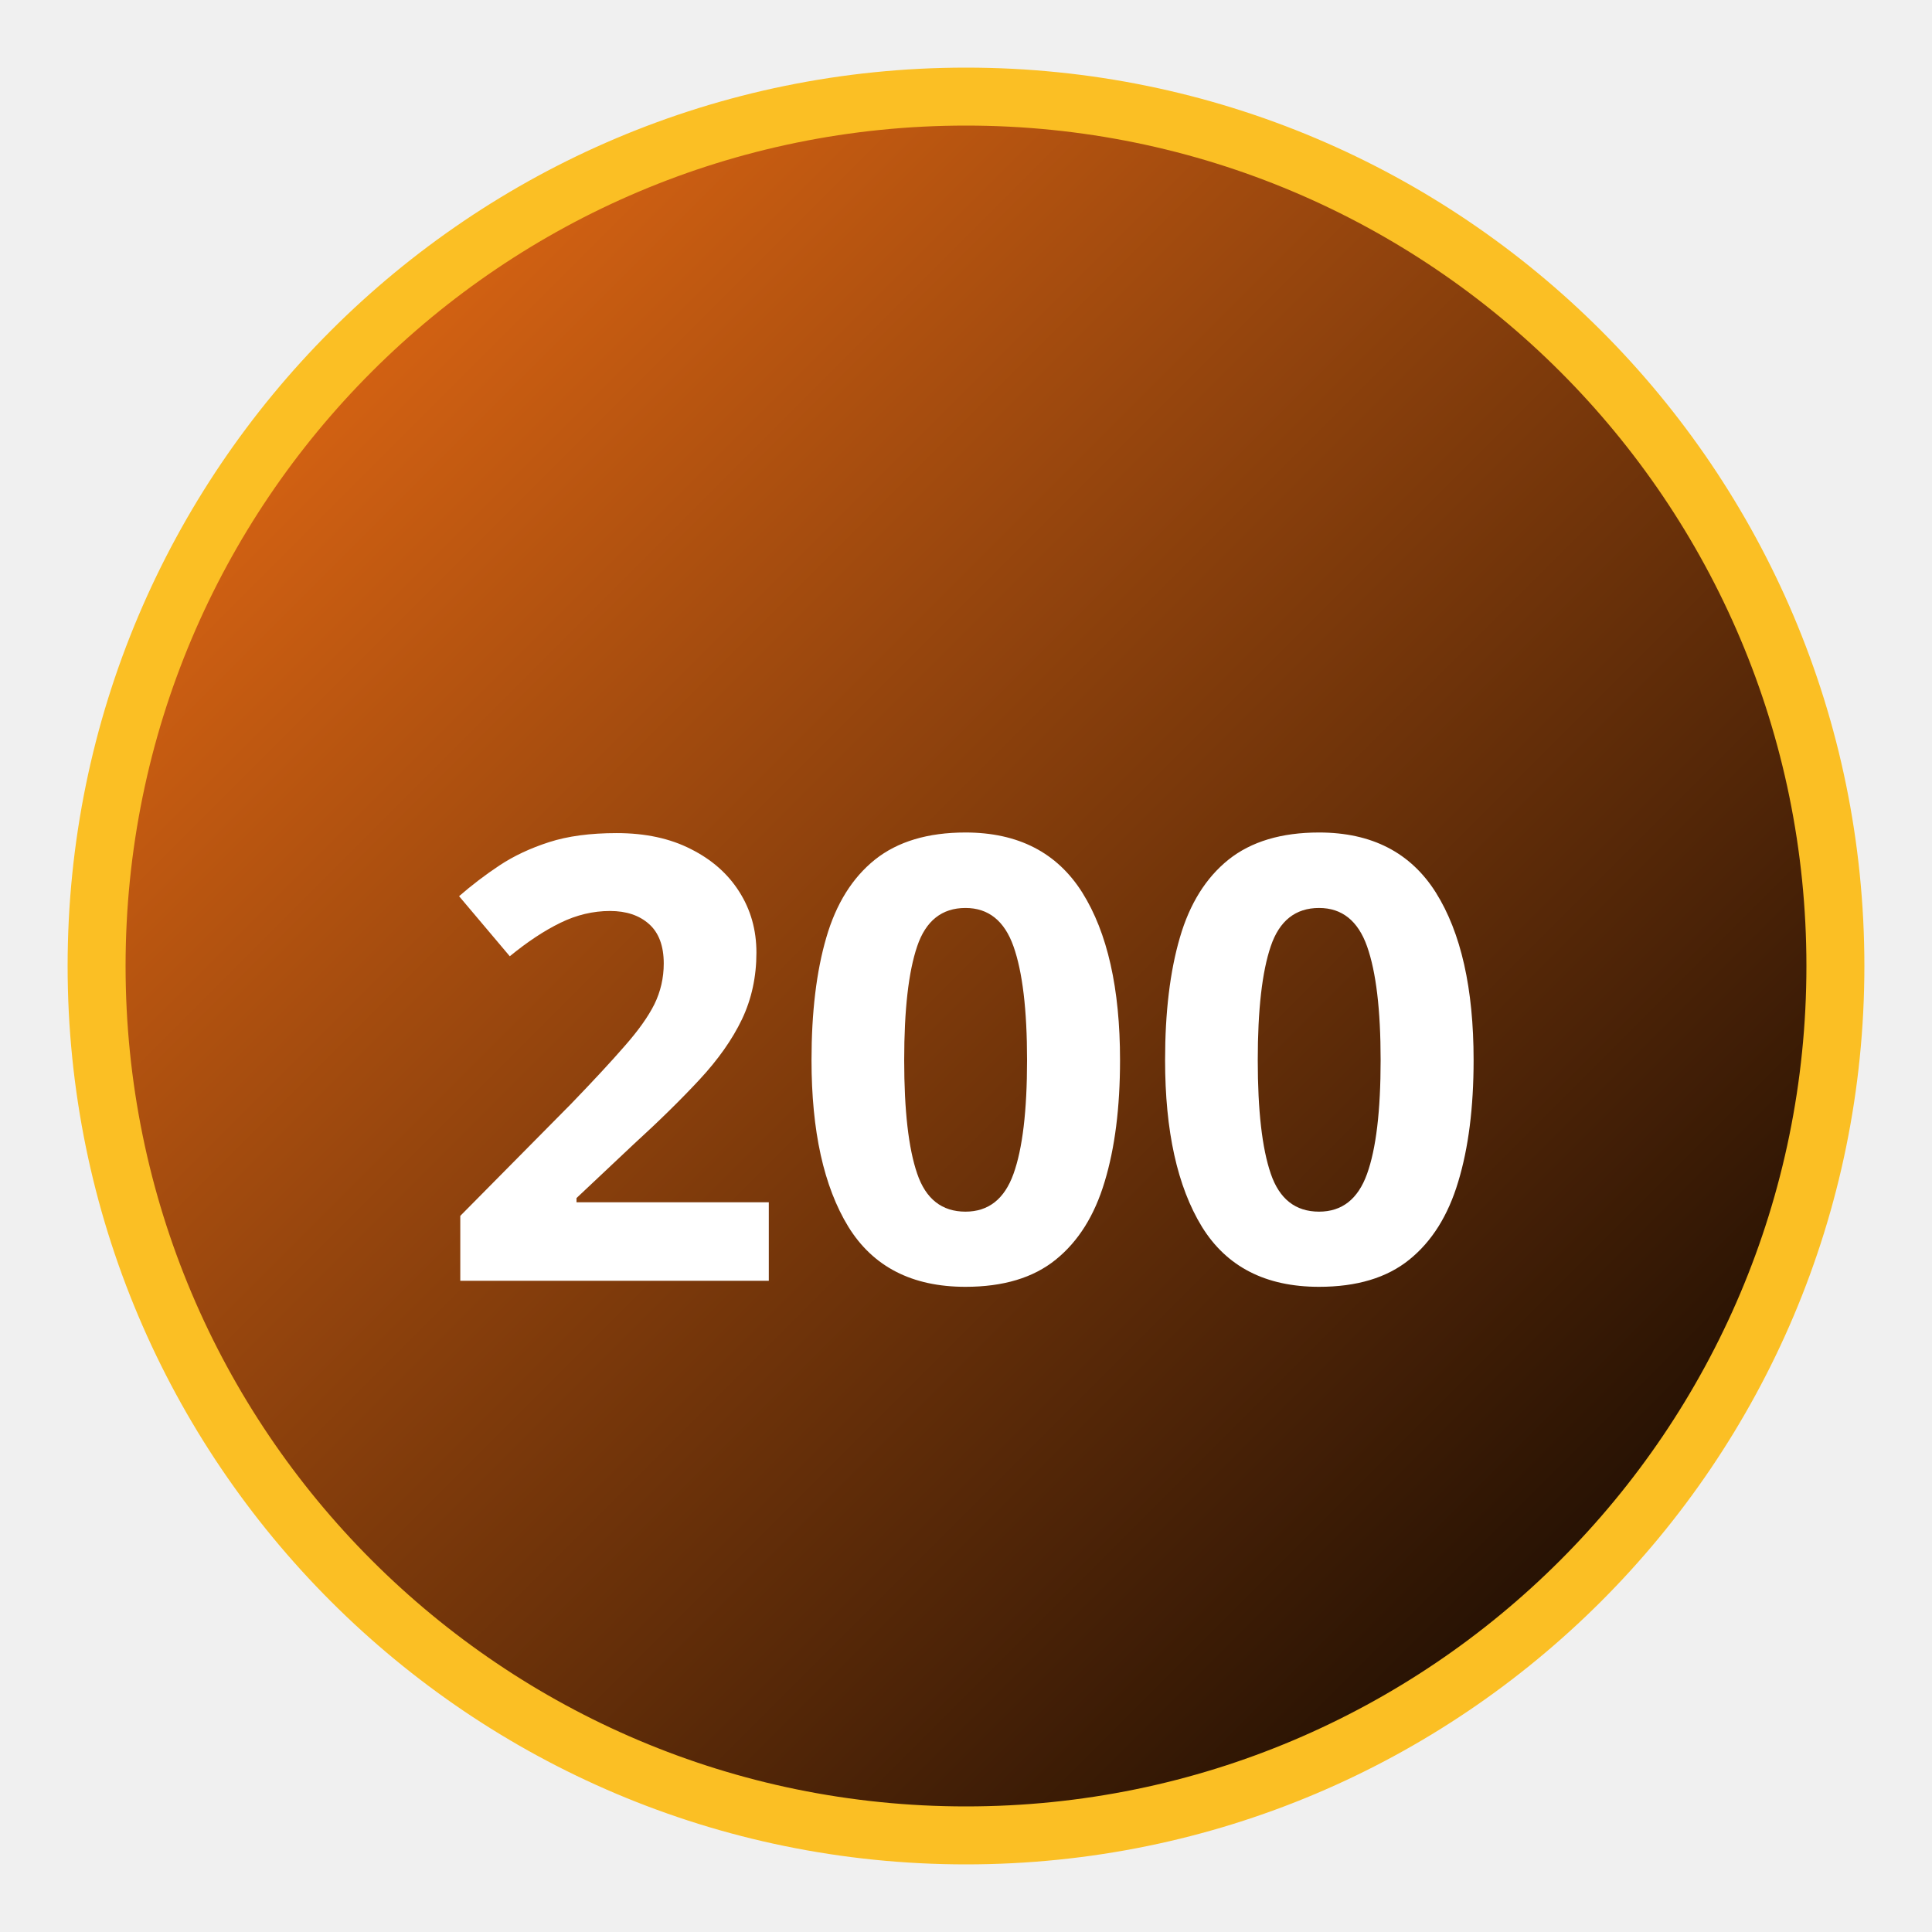
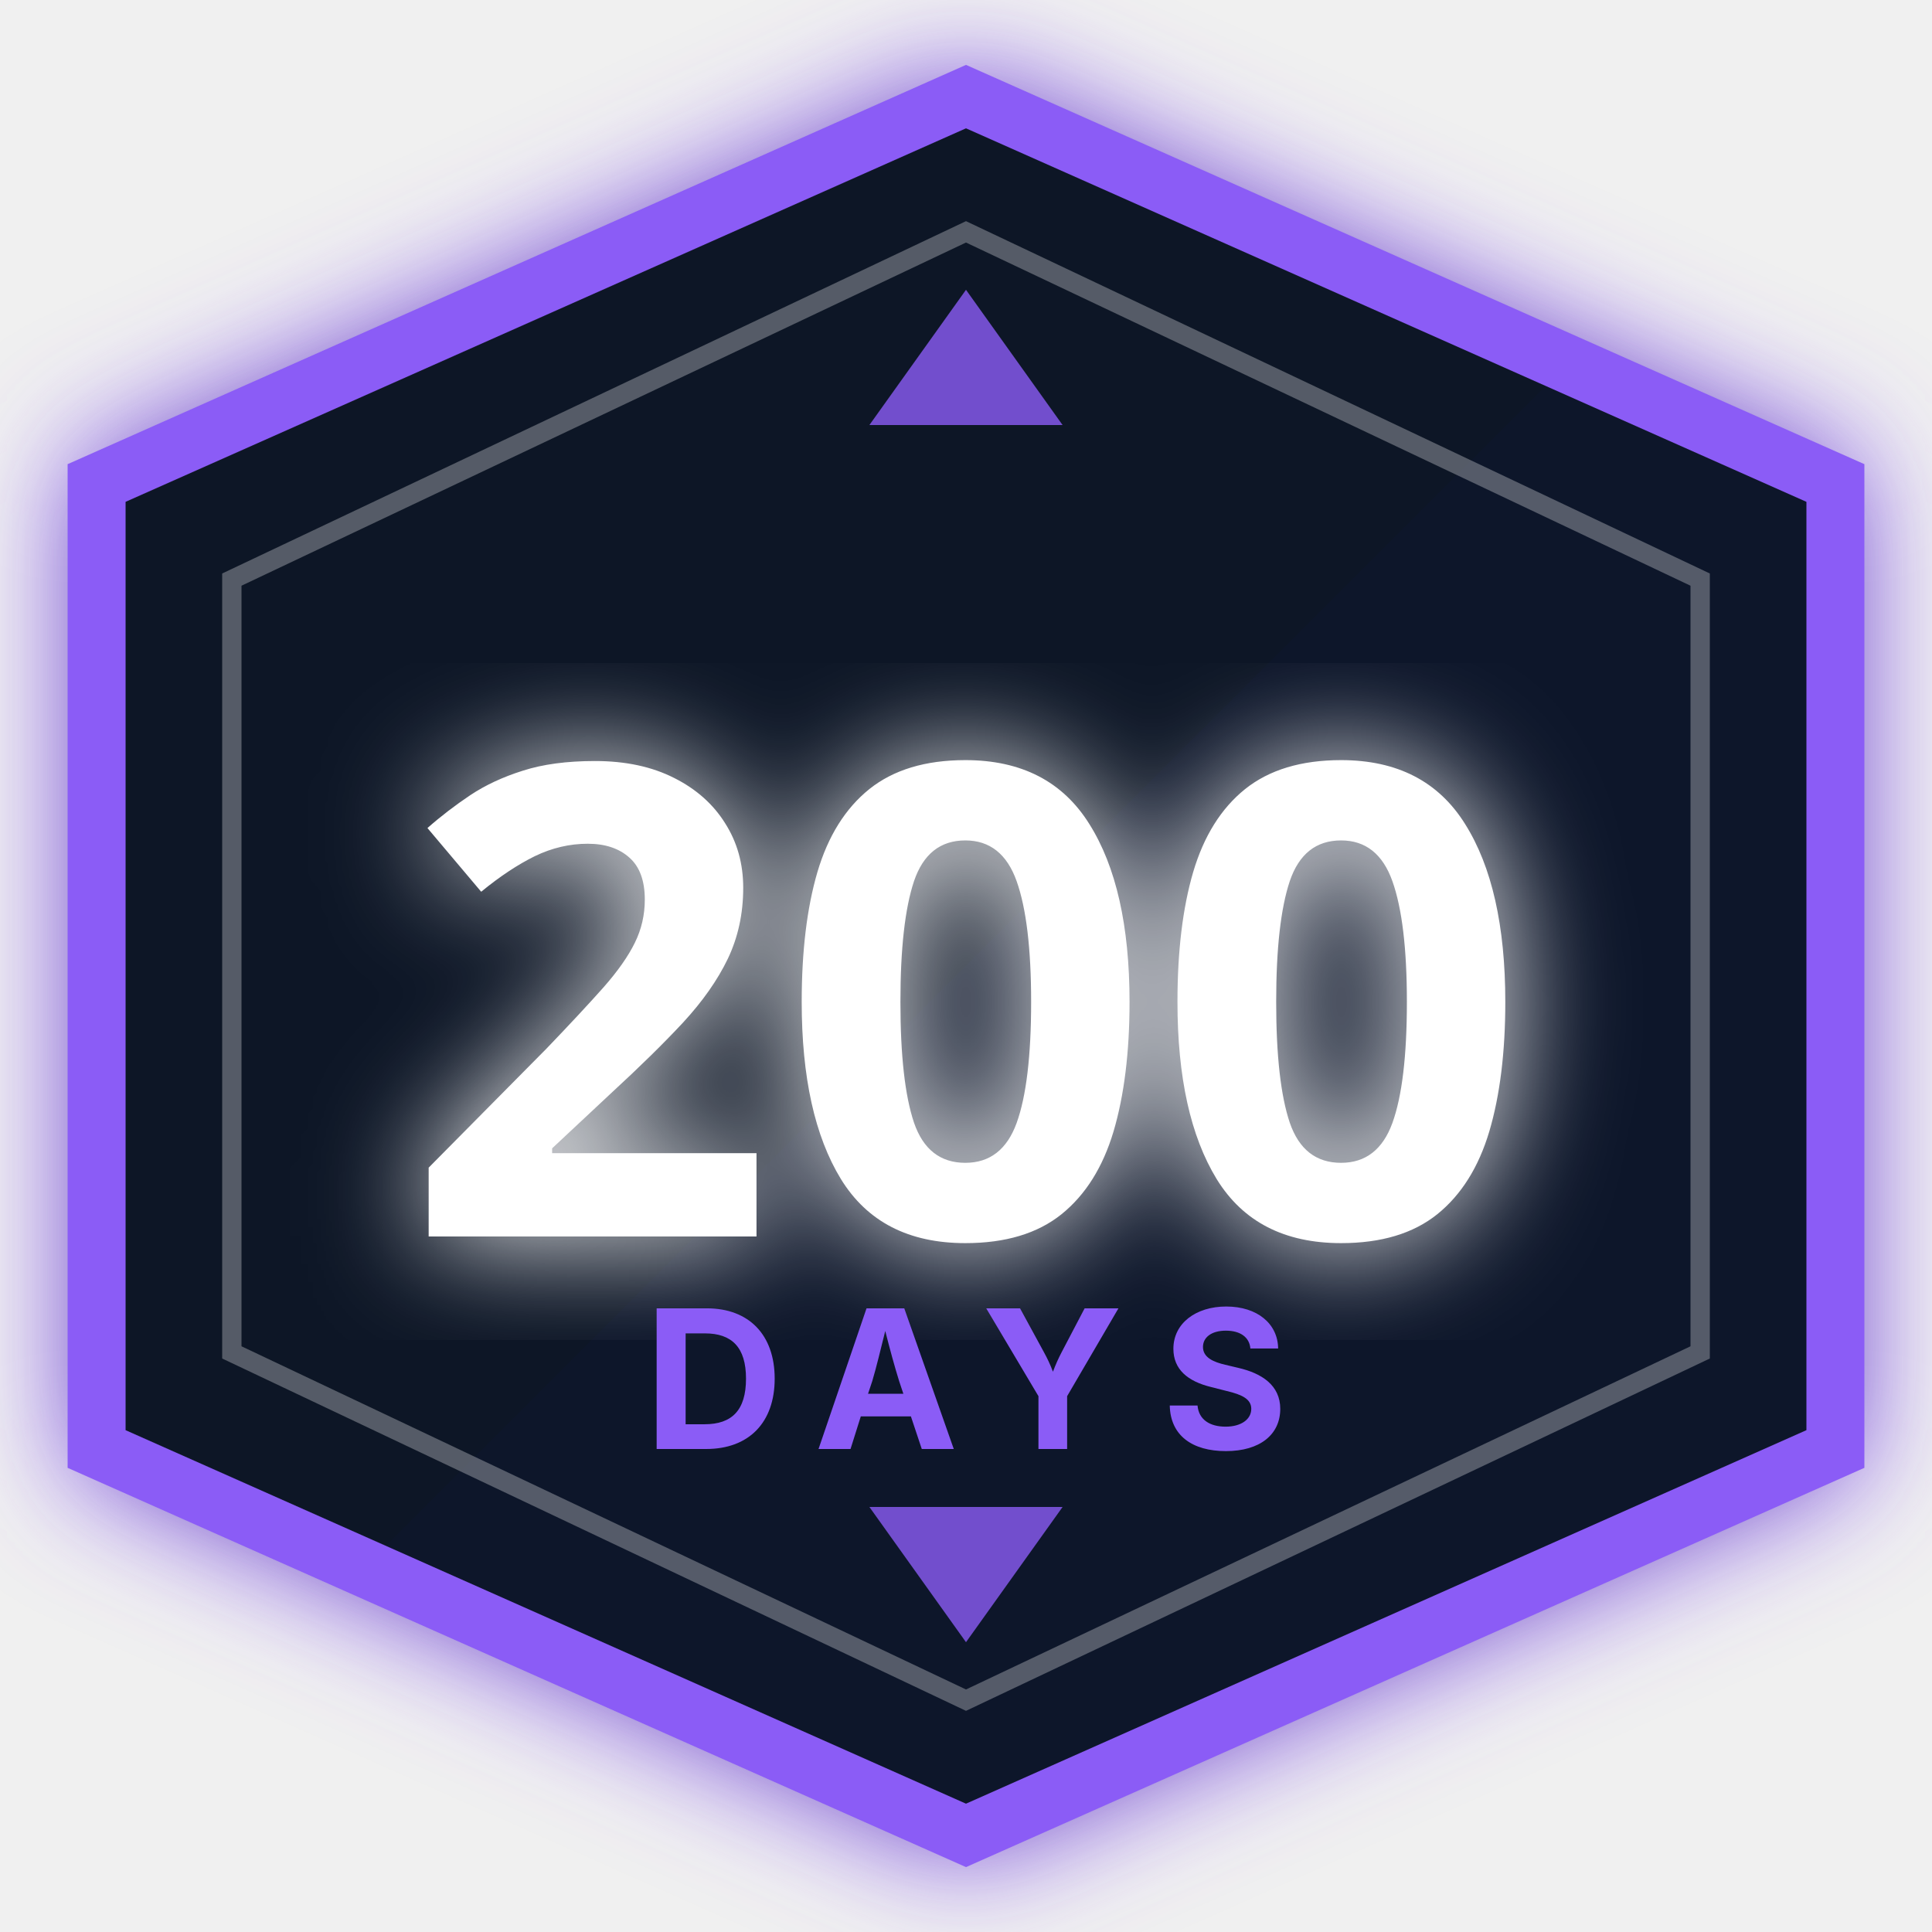
<svg xmlns="http://www.w3.org/2000/svg" viewBox="0 0 100 100">
  <defs>
-     <linearGradient id="grad" x1="0%" y1="0%" x2="100%" y2="100%">
-       <stop offset="0%" style="stop-color:#f97316;stop-opacity:1" />
-       <stop offset="100%" style="stop-color:#000000;stop-opacity:1" />
+     <filter id="glow" x="-20%" y="-20%" width="140%" height="140%">
+       <feGaussianBlur stdDeviation="3" result="blur" />
+       <feMerge>
+         <feMergeNode in="blur" />
+         <feMergeNode in="SourceGraphic" />
+       </feMerge>
+     </filter>
+     <linearGradient id="bg" x1="0%" y1="0%" x2="100%" y2="100%">
+       <stop offset="0%" stop-color="#111827" />
+       <stop offset="100%" stop-color="#0f172a" />
    </linearGradient>
  </defs>
-   <circle cx="50" cy="50" r="45" fill="url(#grad)" stroke="#fbbf24" stroke-width="3" />
-   <text x="50" y="55" font-family="sans-serif" font-size="32" font-weight="bold" fill="#ffffff" text-anchor="middle" dominant-baseline="middle">200</text>
+   <polygon points="50,5 95,25 95,75 50,95 5,75 5,25" fill="url(#bg)" stroke="#8b5cf6" stroke-width="3" filter="url(#glow)" />
+   <polygon points="50,12 88,30 88,70 50,88 12,70 12,30" fill="none" stroke="#ffffff" stroke-width="1" opacity="0.3" />
+   <polygon points="50,15 55,22 45,22" fill="#8b5cf6" opacity="0.8" />
+   <polygon points="50,85 55,78 45,78" fill="#8b5cf6" opacity="0.8" />
+   <text x="50" y="52" font-family="Impact, 'Arial Black', sans-serif" font-size="34" font-weight="900" fill="#ffffff" text-anchor="middle" dominant-baseline="middle" filter="url(#glow)">200</text>
+   <text x="50" y="75" font-family="system-ui, -apple-system, sans-serif" font-size="10" font-weight="bold" fill="#8b5cf6" text-anchor="middle" letter-spacing="2">DAYS</text>
</svg>
